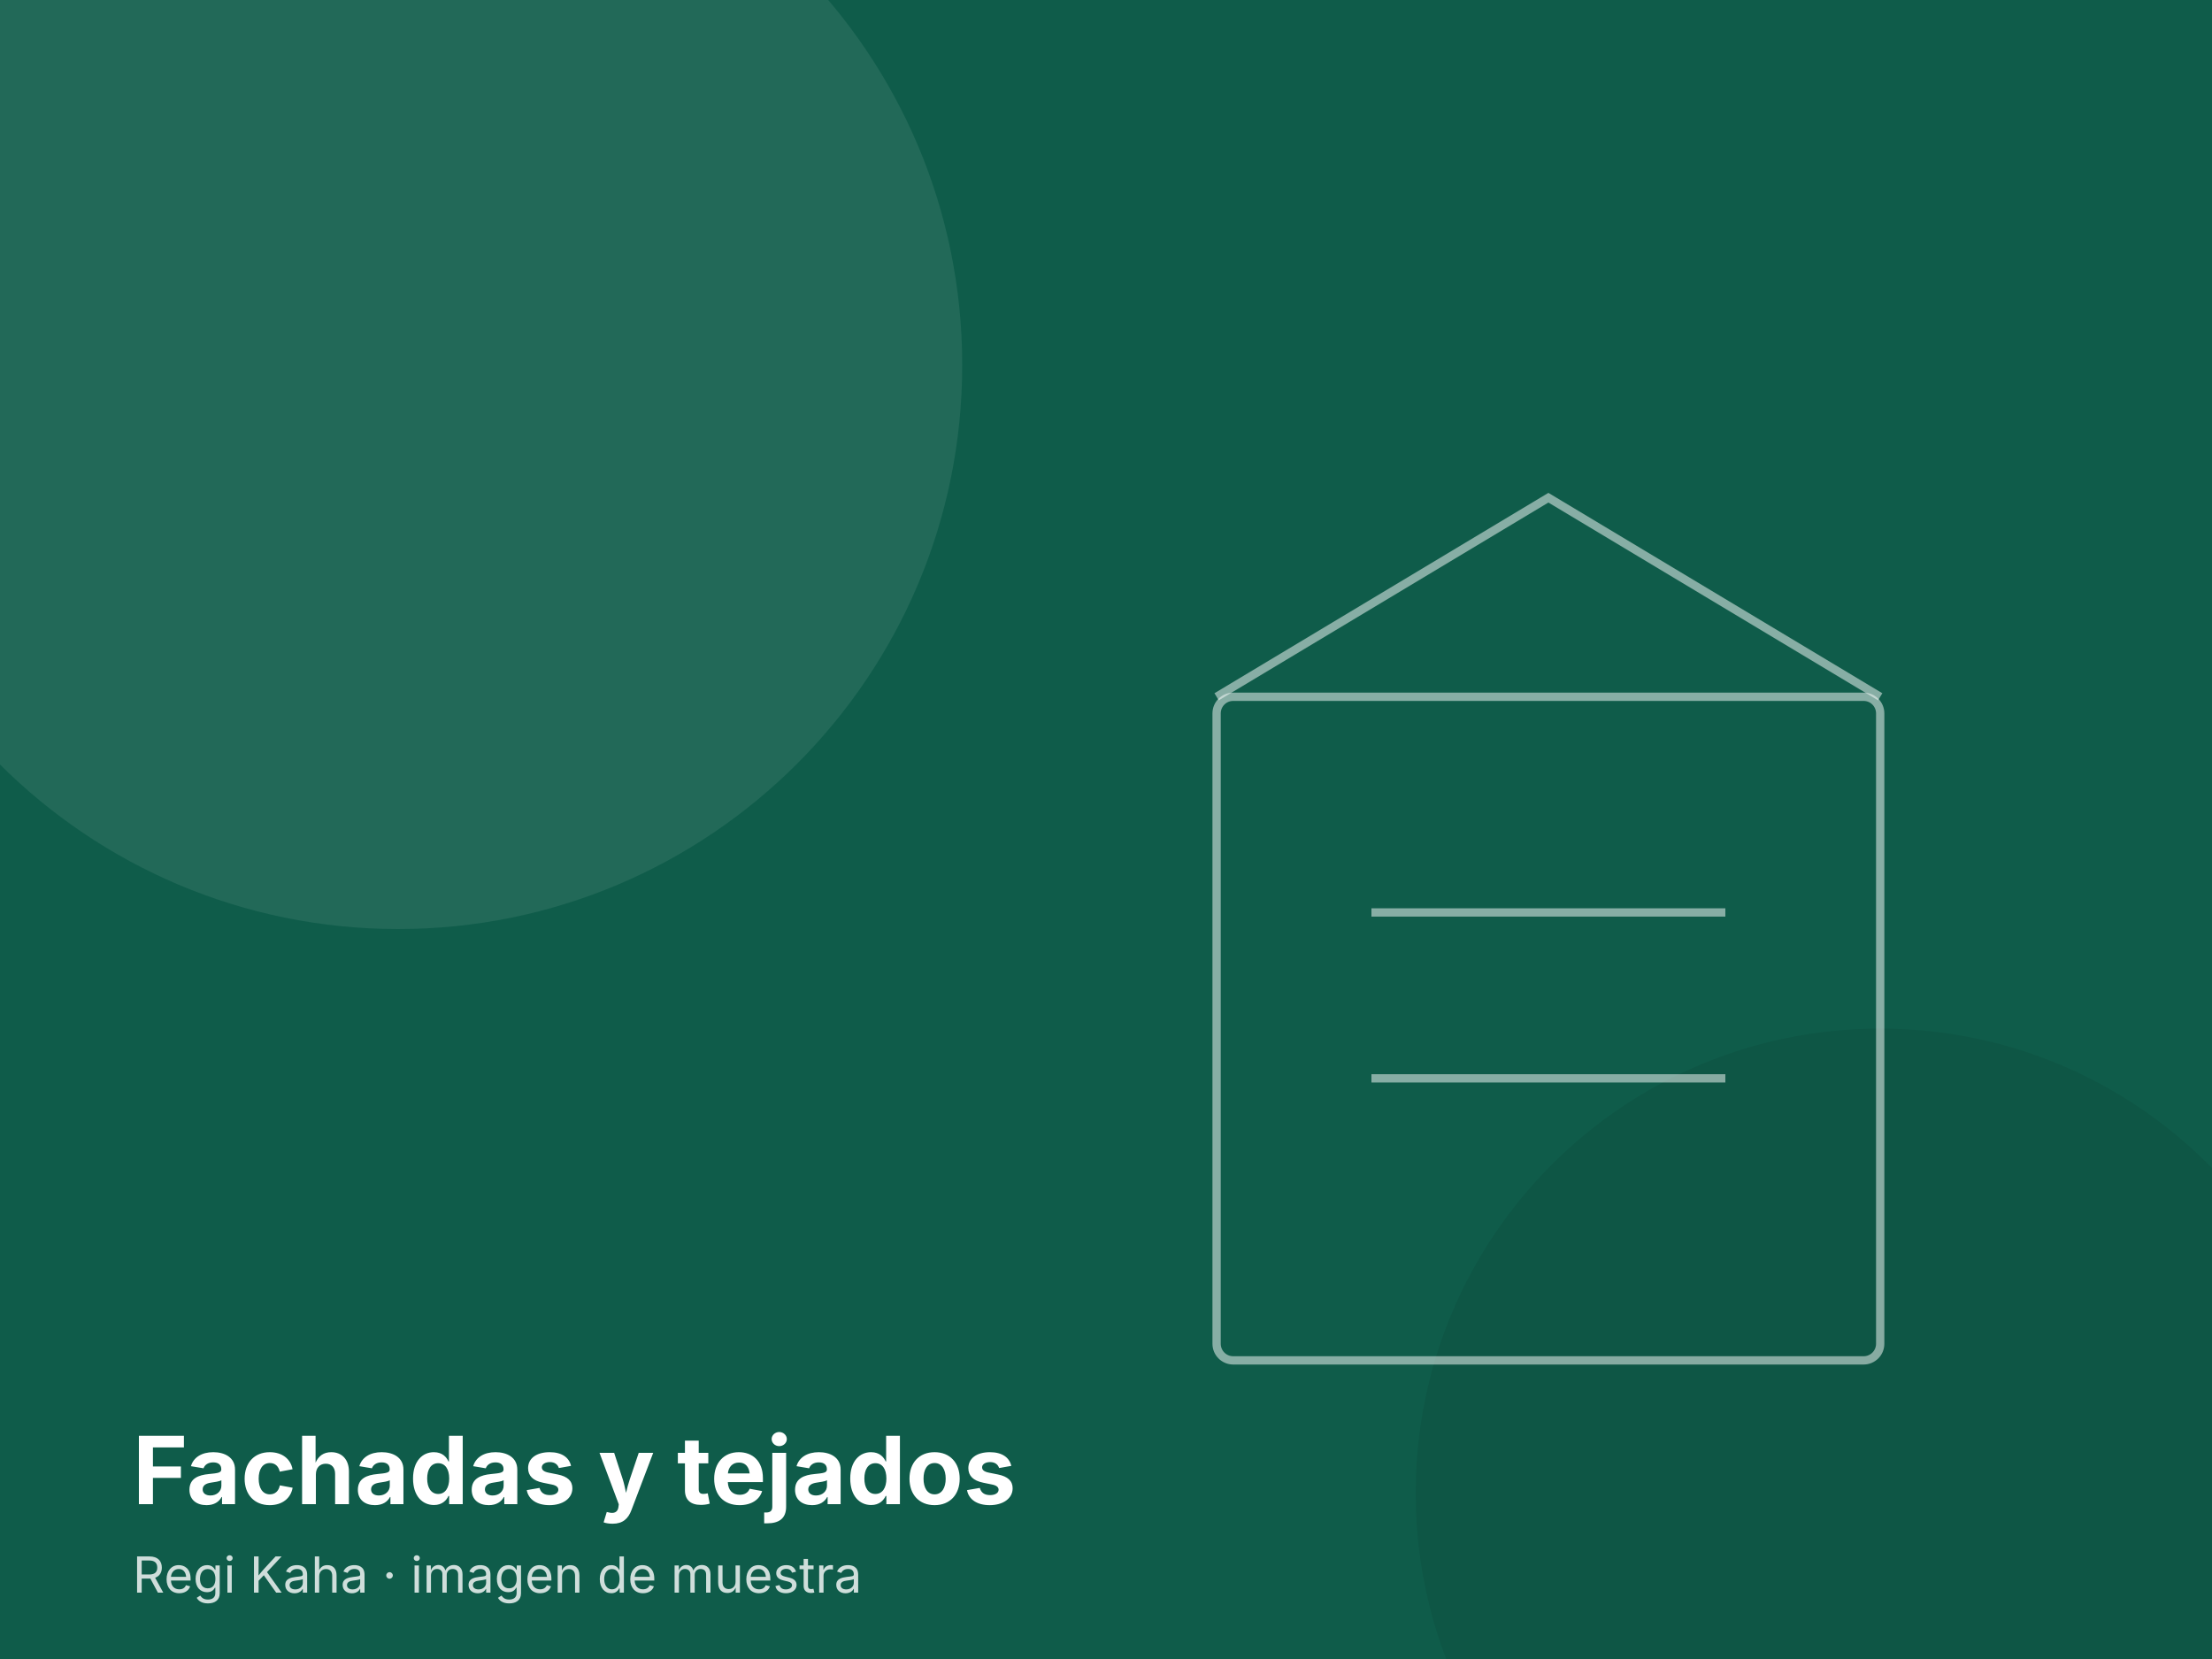
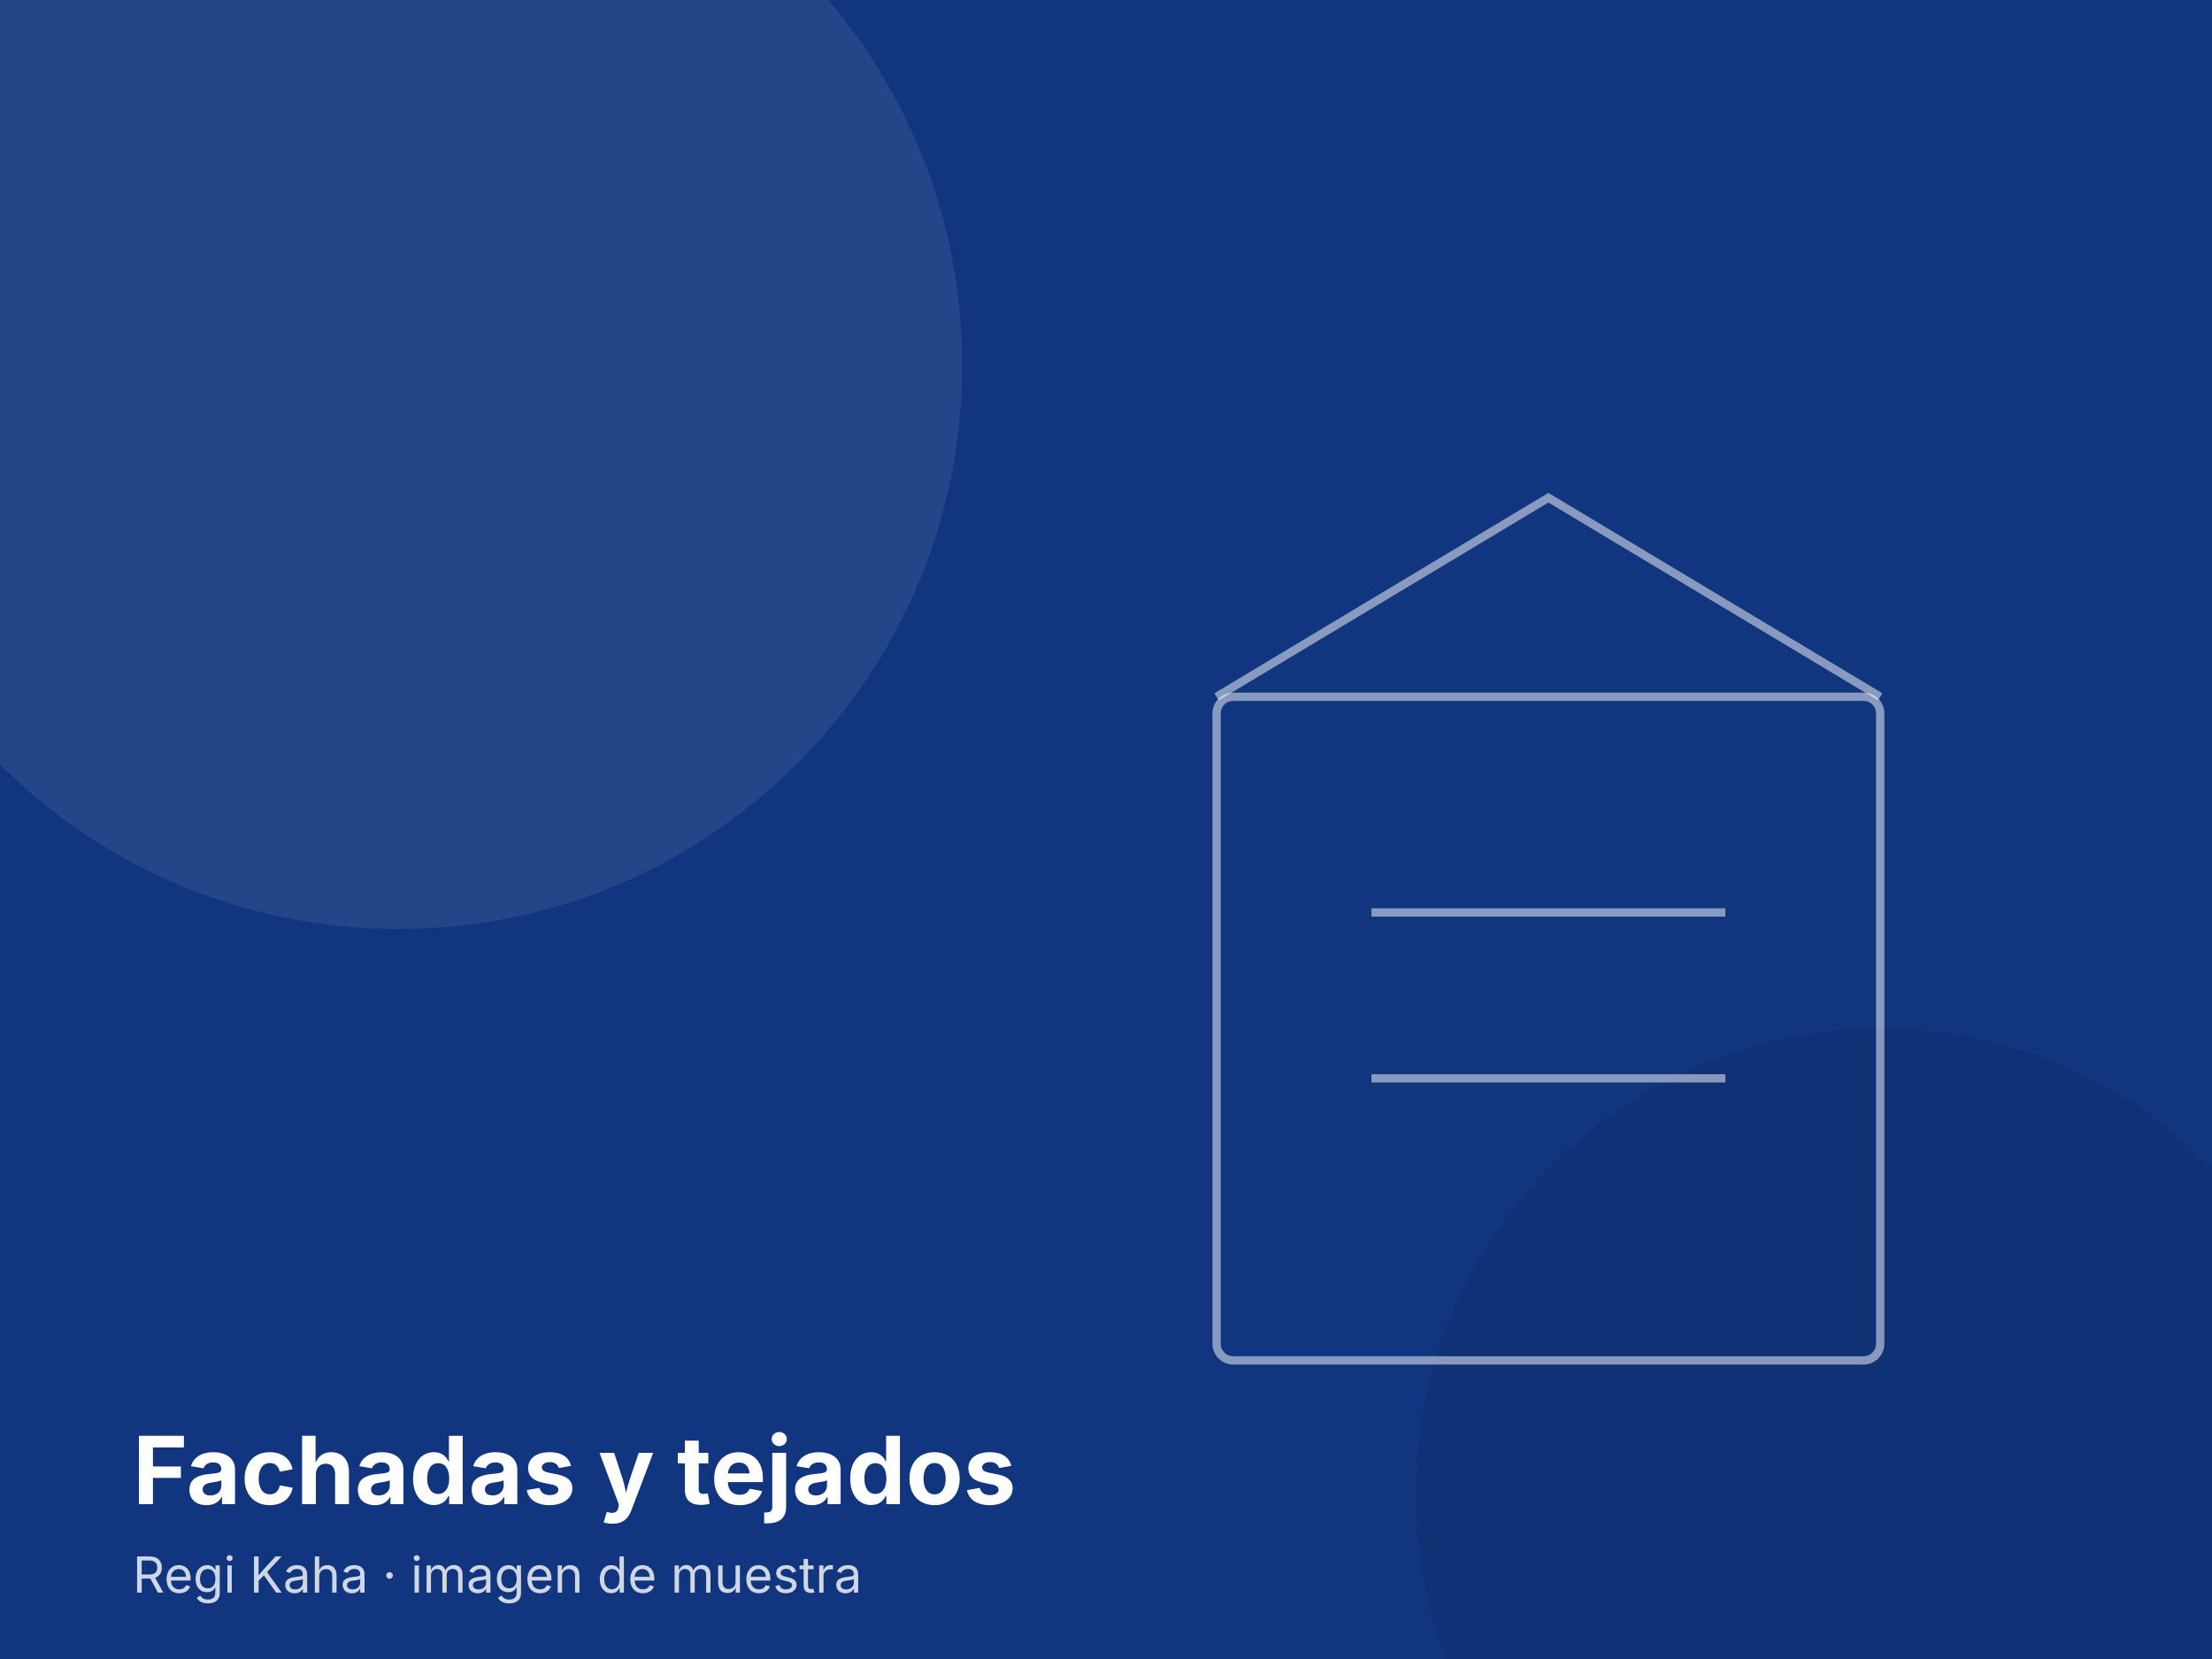
<svg xmlns="http://www.w3.org/2000/svg" width="800" height="600" viewBox="0 0 800 600">
  <defs>
    <linearGradient id="cg" gradientTransform="rotate(231)">
-       <stop offset="0" stop-color="#0F5C4A" />
-       <stop offset="0.55" stop-color="#198C68" />
-       <stop offset="1" stop-color="#2AB673" />
+       <stop offset="0" stop-color="#11357E" />
+       <stop offset="0.55" stop-color="#1F6FE0" />
+       <stop offset="1" stop-color="#3FB0F5" />
    </linearGradient>
  </defs>
  <rect width="800" height="600" fill="url(#cg)" />
  <circle cx="144" cy="132" r="204" fill="rgba(255,255,255,0.08)" />
  <circle cx="680" cy="540" r="168" fill="rgba(0,0,0,0.07)" />
  <g stroke="rgba(255,255,255,0.5)" stroke-width="3" fill="none">
    <rect x="440" y="252" width="240" height="240" rx="6" />
    <path d="M440 252 L560 180 L680 252" />
    <line x1="496" y1="330" x2="624" y2="330" />
    <line x1="496" y1="390" x2="624" y2="390" />
  </g>
  <text x="48" y="544" font-family="Inter, sans-serif" font-size="34" font-weight="700" fill="#fff">Fachadas y tejados</text>
  <text x="48" y="576" font-family="Inter, sans-serif" font-size="18" fill="rgba(255,255,255,0.8)">Regi Kaha · imagen de muestra</text>
</svg>
